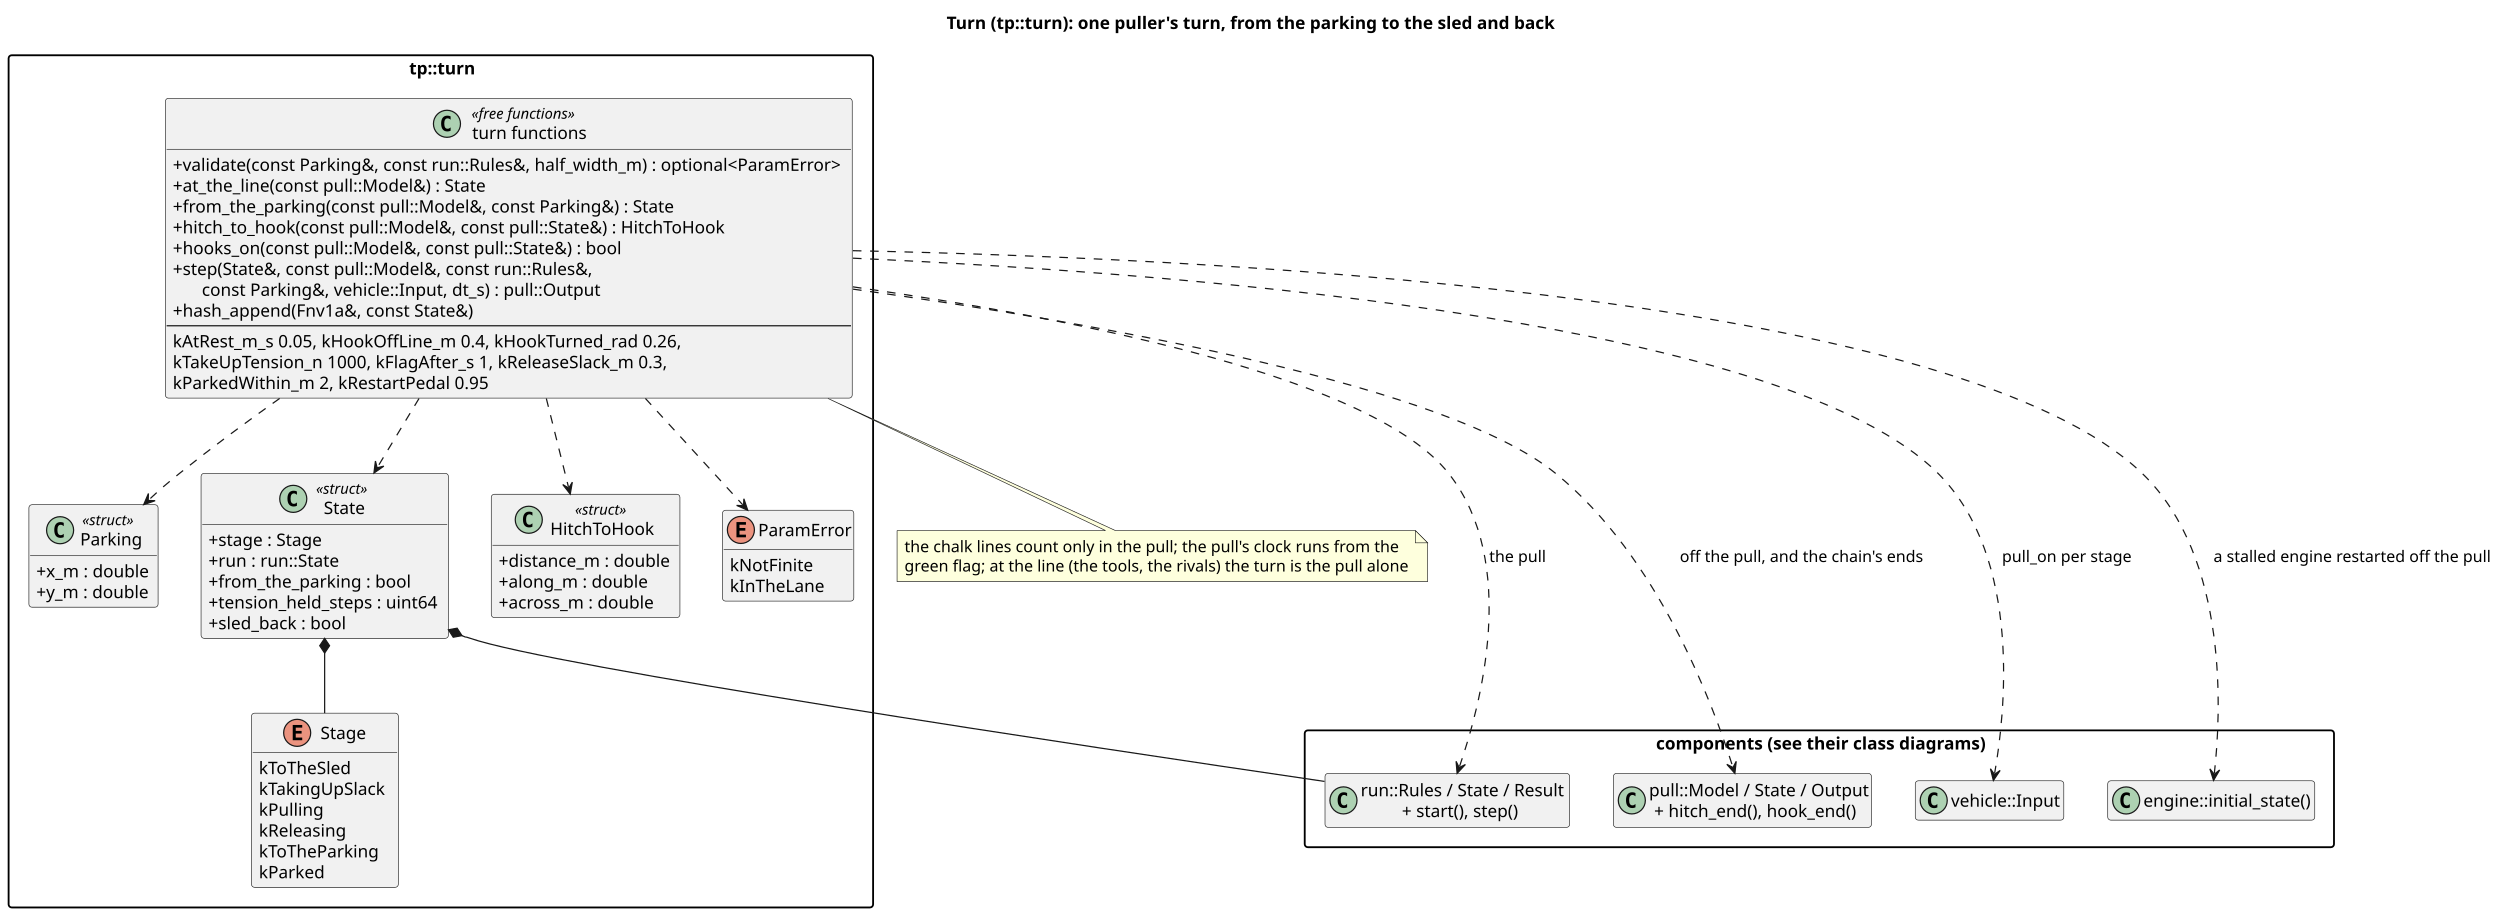
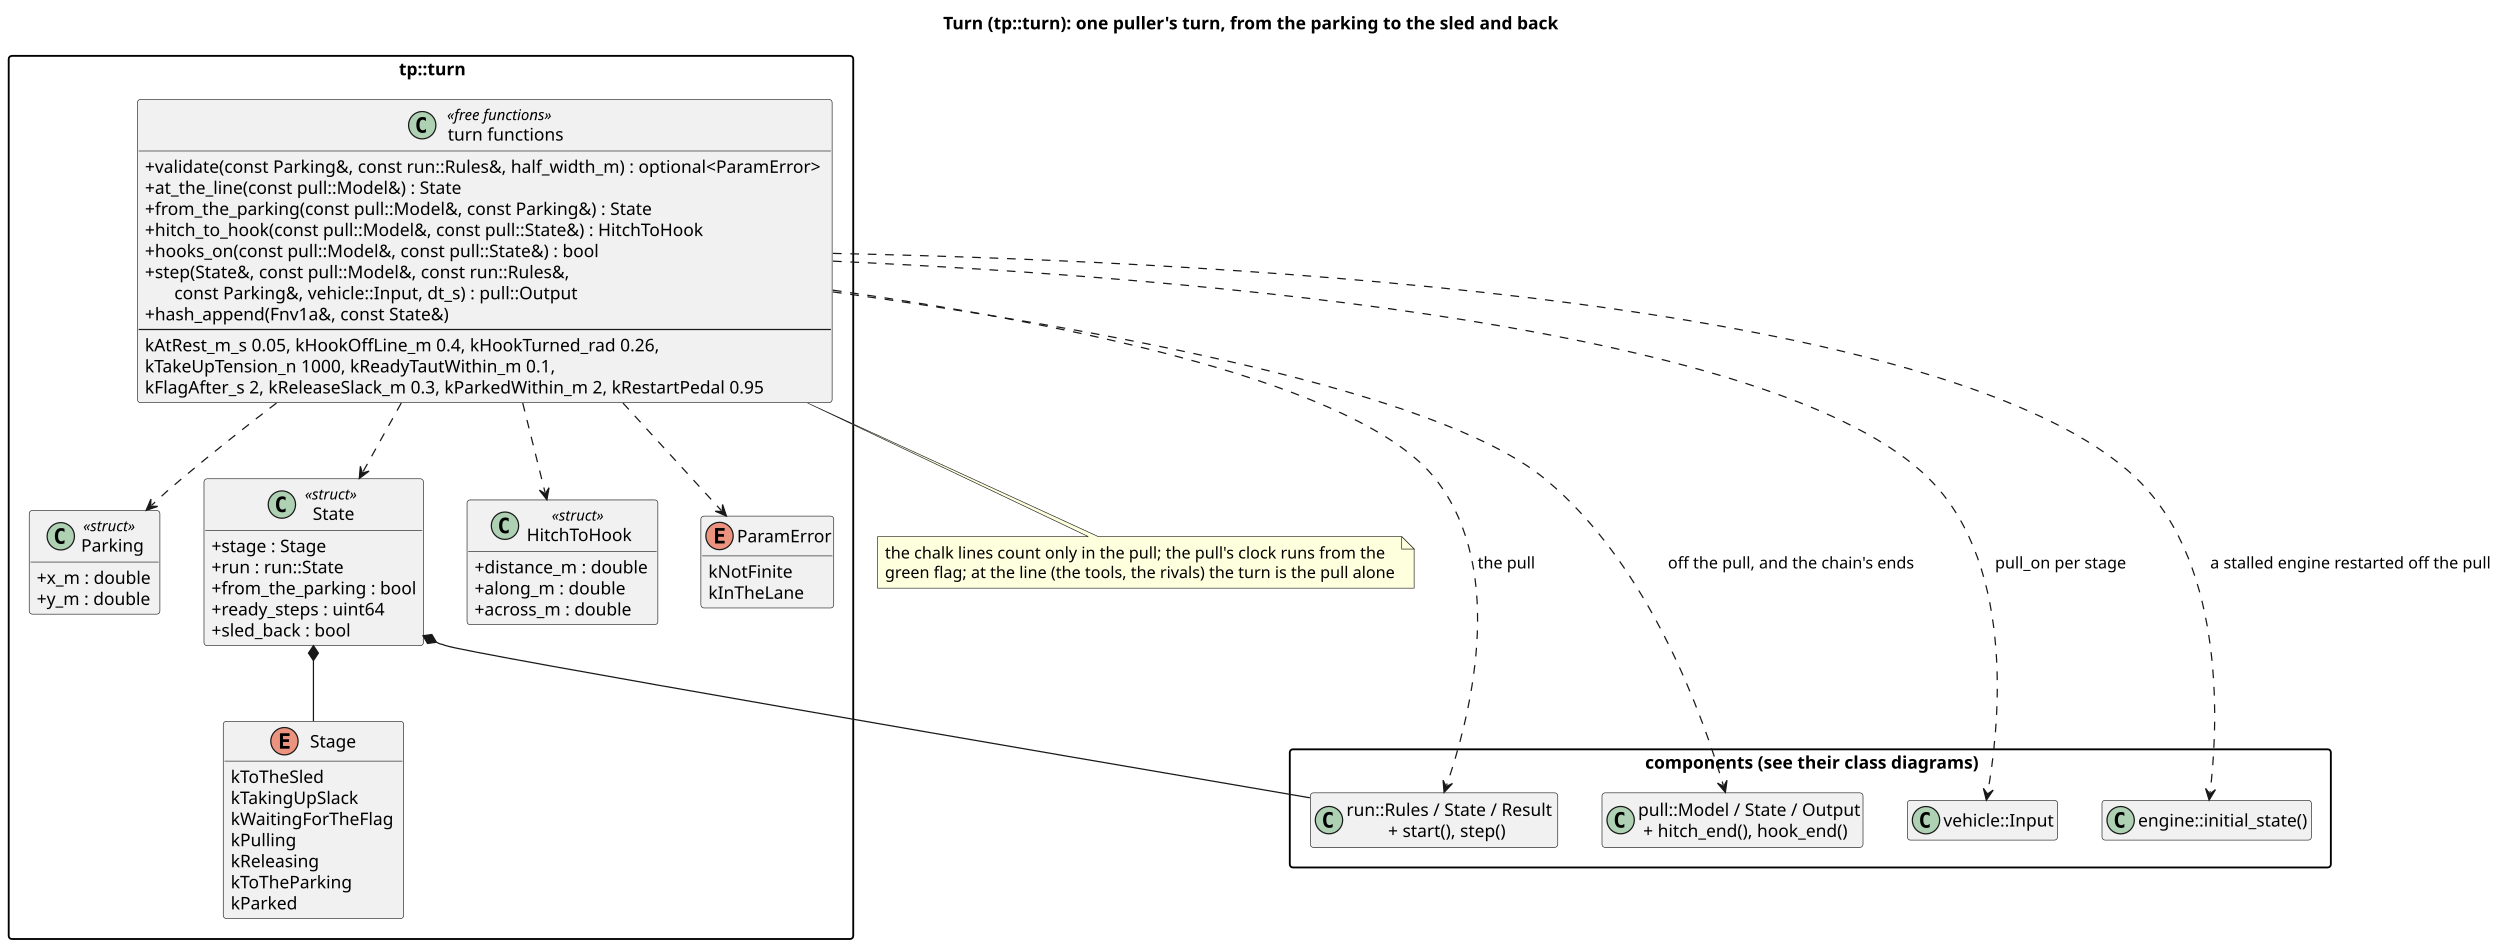
- <svg xmlns="http://www.w3.org/2000/svg" contentStyleType="text/css" height="743px" preserveAspectRatio="none" style="width:2033px;height:743px;background:#FFFFFF;" version="1.1" viewBox="0 0 2033 743" width="2033px" zoomAndPan="magnify">
+ <svg xmlns="http://www.w3.org/2000/svg" contentStyleType="text/css" height="760px" preserveAspectRatio="none" style="width:2010px;height:760px;background:#FFFFFF;" version="1.1" viewBox="0 0 2010 760" width="2010px" zoomAndPan="magnify">
  <defs />
  <g>
-     <text fill="#000000" font-family="sans-serif" font-size="14" font-weight="bold" lengthAdjust="spacing" textLength="480.013" x="769.785" y="23.562">Turn (tp::turn): one puller's turn, from the parking to the sled and back</text>
+     <text fill="#000000" font-family="sans-serif" font-size="14" font-weight="bold" lengthAdjust="spacing" textLength="480.013" x="758.285" y="23.562">Turn (tp::turn): one puller's turn, from the parking to the sled and back</text>
    <g id="cluster_components (see their class diagrams)">
-       <rect fill="none" height="95" rx="2.5" ry="2.5" style="stroke:#000000;stroke-width:1.5;" width="837" x="1061" y="593.939" />
-       <text fill="#000000" font-family="sans-serif" font-size="14" font-weight="bold" lengthAdjust="spacing" textLength="265.644" x="1346.678" y="609.502">components (see their class diagrams)</text>
+       <rect fill="none" height="95" rx="2.5" ry="2.5" style="stroke:#000000;stroke-width:1.5;" width="837" x="1037" y="602.439" />
+       <text fill="#000000" font-family="sans-serif" font-size="14" font-weight="bold" lengthAdjust="spacing" textLength="265.644" x="1322.678" y="618.002">components (see their class diagrams)</text>
    </g>
    <g id="cluster_tp::turn">
-       <rect fill="none" height="693" rx="2.5" ry="2.5" style="stroke:#000000;stroke-width:1.5;" width="703" x="7" y="44.94" />
-       <text fill="#000000" font-family="sans-serif" font-size="14" font-weight="bold" lengthAdjust="spacing" textLength="51.563" x="332.718" y="60.502">tp::turn</text>
+       <rect fill="none" height="710" rx="2.5" ry="2.5" style="stroke:#000000;stroke-width:1.5;" width="679" x="7" y="44.94" />
+       <text fill="#000000" font-family="sans-serif" font-size="14" font-weight="bold" lengthAdjust="spacing" textLength="51.563" x="320.718" y="60.502">tp::turn</text>
    </g>
    <g id="elem_Run">
-       <rect codeLine="7" fill="#F1F1F1" height="43.879" id="Run" rx="2.5" ry="2.5" style="stroke:#181818;stroke-width:0.5;" width="198.934" x="1077.5" y="628.939" />
-       <ellipse cx="1092.5" cy="650.879" fill="#ADD1B2" rx="11" ry="11" style="stroke:#181818;stroke-width:1.0;" />
-       <path d="M1095.469,656.519 Q1094.891,656.816 1094.25,656.957 Q1093.609,657.113 1092.906,657.113 Q1090.406,657.113 1089.078,655.473 Q1087.766,653.816 1087.766,650.691 Q1087.766,647.566 1089.078,645.91 Q1090.406,644.254 1092.906,644.254 Q1093.609,644.254 1094.25,644.41 Q1094.906,644.566 1095.469,644.863 L1095.469,647.582 Q1094.844,647.004 1094.25,646.738 Q1093.656,646.457 1093.031,646.457 Q1091.688,646.457 1091,647.535 Q1090.312,648.598 1090.312,650.691 Q1090.312,652.785 1091,653.863 Q1091.688,654.926 1093.031,654.926 Q1093.656,654.926 1094.25,654.66 Q1094.844,654.379 1095.469,653.801 L1095.469,656.519 Z " fill="#000000" />
-       <text fill="#000000" font-family="sans-serif" font-size="14" lengthAdjust="spacing" textLength="166.934" x="1106.5" y="647.502">run::Rules / State / Result</text>
-       <text fill="#000000" font-family="sans-serif" font-size="14" lengthAdjust="spacing" textLength="99.982" x="1139.976" y="664.441">+ start(), step()</text>
+       <rect codeLine="7" fill="#F1F1F1" height="43.879" id="Run" rx="2.5" ry="2.5" style="stroke:#181818;stroke-width:0.5;" width="198.934" x="1053.5" y="637.439" />
+       <ellipse cx="1068.5" cy="659.379" fill="#ADD1B2" rx="11" ry="11" style="stroke:#181818;stroke-width:1.0;" />
+       <path d="M1071.469,665.019 Q1070.891,665.316 1070.25,665.457 Q1069.609,665.613 1068.906,665.613 Q1066.406,665.613 1065.078,663.973 Q1063.766,662.316 1063.766,659.191 Q1063.766,656.066 1065.078,654.41 Q1066.406,652.754 1068.906,652.754 Q1069.609,652.754 1070.25,652.91 Q1070.906,653.066 1071.469,653.363 L1071.469,656.082 Q1070.844,655.504 1070.25,655.238 Q1069.656,654.957 1069.031,654.957 Q1067.688,654.957 1067,656.035 Q1066.312,657.098 1066.312,659.191 Q1066.312,661.285 1067,662.363 Q1067.688,663.426 1069.031,663.426 Q1069.656,663.426 1070.25,663.16 Q1070.844,662.879 1071.469,662.301 L1071.469,665.019 Z " fill="#000000" />
+       <text fill="#000000" font-family="sans-serif" font-size="14" lengthAdjust="spacing" textLength="166.934" x="1082.5" y="656.002">run::Rules / State / Result</text>
+       <text fill="#000000" font-family="sans-serif" font-size="14" lengthAdjust="spacing" textLength="99.982" x="1115.976" y="672.941">+ start(), step()</text>
    </g>
    <g id="elem_Pull">
-       <rect codeLine="8" fill="#F1F1F1" height="43.879" id="Pull" rx="2.5" ry="2.5" style="stroke:#181818;stroke-width:0.5;" width="209.864" x="1312" y="628.939" />
-       <ellipse cx="1327" cy="650.879" fill="#ADD1B2" rx="11" ry="11" style="stroke:#181818;stroke-width:1.0;" />
-       <path d="M1329.969,656.519 Q1329.391,656.816 1328.75,656.957 Q1328.109,657.113 1327.406,657.113 Q1324.906,657.113 1323.578,655.473 Q1322.266,653.816 1322.266,650.691 Q1322.266,647.566 1323.578,645.91 Q1324.906,644.254 1327.406,644.254 Q1328.109,644.254 1328.75,644.41 Q1329.406,644.566 1329.969,644.863 L1329.969,647.582 Q1329.344,647.004 1328.75,646.738 Q1328.156,646.457 1327.531,646.457 Q1326.188,646.457 1325.5,647.535 Q1324.812,648.598 1324.812,650.691 Q1324.812,652.785 1325.5,653.863 Q1326.188,654.926 1327.531,654.926 Q1328.156,654.926 1328.75,654.66 Q1329.344,654.379 1329.969,653.801 L1329.969,656.519 Z " fill="#000000" />
-       <text fill="#000000" font-family="sans-serif" font-size="14" lengthAdjust="spacing" textLength="177.864" x="1341" y="647.502">pull::Model / State / Output</text>
-       <text fill="#000000" font-family="sans-serif" font-size="14" lengthAdjust="spacing" textLength="169.654" x="1345.105" y="664.441">+ hitch_end(), hook_end()</text>
+       <rect codeLine="8" fill="#F1F1F1" height="43.879" id="Pull" rx="2.5" ry="2.5" style="stroke:#181818;stroke-width:0.5;" width="209.864" x="1288" y="637.439" />
+       <ellipse cx="1303" cy="659.379" fill="#ADD1B2" rx="11" ry="11" style="stroke:#181818;stroke-width:1.0;" />
+       <path d="M1305.969,665.019 Q1305.391,665.316 1304.75,665.457 Q1304.109,665.613 1303.406,665.613 Q1300.906,665.613 1299.578,663.973 Q1298.266,662.316 1298.266,659.191 Q1298.266,656.066 1299.578,654.41 Q1300.906,652.754 1303.406,652.754 Q1304.109,652.754 1304.75,652.91 Q1305.406,653.066 1305.969,653.363 L1305.969,656.082 Q1305.344,655.504 1304.75,655.238 Q1304.156,654.957 1303.531,654.957 Q1302.188,654.957 1301.5,656.035 Q1300.812,657.098 1300.812,659.191 Q1300.812,661.285 1301.5,662.363 Q1302.188,663.426 1303.531,663.426 Q1304.156,663.426 1304.75,663.16 Q1305.344,662.879 1305.969,662.301 L1305.969,665.019 Z " fill="#000000" />
+       <text fill="#000000" font-family="sans-serif" font-size="14" lengthAdjust="spacing" textLength="177.864" x="1317" y="656.002">pull::Model / State / Output</text>
+       <text fill="#000000" font-family="sans-serif" font-size="14" lengthAdjust="spacing" textLength="169.654" x="1321.105" y="672.941">+ hitch_end(), hook_end()</text>
    </g>
    <g id="elem_Input">
-       <rect codeLine="9" fill="#F1F1F1" height="32" id="Input" rx="2.5" ry="2.5" style="stroke:#181818;stroke-width:0.5;" width="120.778" x="1557.5" y="634.939" />
-       <ellipse cx="1572.5" cy="650.939" fill="#ADD1B2" rx="11" ry="11" style="stroke:#181818;stroke-width:1.0;" />
-       <path d="M1575.469,656.58 Q1574.891,656.877 1574.25,657.018 Q1573.609,657.174 1572.906,657.174 Q1570.406,657.174 1569.078,655.533 Q1567.766,653.877 1567.766,650.752 Q1567.766,647.627 1569.078,645.971 Q1570.406,644.314 1572.906,644.314 Q1573.609,644.314 1574.25,644.471 Q1574.906,644.627 1575.469,644.924 L1575.469,647.643 Q1574.844,647.064 1574.25,646.799 Q1573.656,646.518 1573.031,646.518 Q1571.688,646.518 1571,647.596 Q1570.312,648.658 1570.312,650.752 Q1570.312,652.846 1571,653.924 Q1571.688,654.986 1573.031,654.986 Q1573.656,654.986 1574.25,654.721 Q1574.844,654.439 1575.469,653.861 L1575.469,656.58 Z " fill="#000000" />
-       <text fill="#000000" font-family="sans-serif" font-size="14" lengthAdjust="spacing" textLength="88.778" x="1586.5" y="656.032">vehicle::Input</text>
+       <rect codeLine="9" fill="#F1F1F1" height="32" id="Input" rx="2.5" ry="2.5" style="stroke:#181818;stroke-width:0.5;" width="120.778" x="1533.5" y="643.439" />
+       <ellipse cx="1548.5" cy="659.439" fill="#ADD1B2" rx="11" ry="11" style="stroke:#181818;stroke-width:1.0;" />
+       <path d="M1551.469,665.08 Q1550.891,665.377 1550.25,665.518 Q1549.609,665.674 1548.906,665.674 Q1546.406,665.674 1545.078,664.033 Q1543.766,662.377 1543.766,659.252 Q1543.766,656.127 1545.078,654.471 Q1546.406,652.814 1548.906,652.814 Q1549.609,652.814 1550.25,652.971 Q1550.906,653.127 1551.469,653.424 L1551.469,656.143 Q1550.844,655.564 1550.25,655.299 Q1549.656,655.018 1549.031,655.018 Q1547.688,655.018 1547,656.096 Q1546.312,657.158 1546.312,659.252 Q1546.312,661.346 1547,662.424 Q1547.688,663.486 1549.031,663.486 Q1549.656,663.486 1550.25,663.221 Q1550.844,662.939 1551.469,662.361 L1551.469,665.08 Z " fill="#000000" />
+       <text fill="#000000" font-family="sans-serif" font-size="14" lengthAdjust="spacing" textLength="88.778" x="1562.5" y="664.532">vehicle::Input</text>
    </g>
    <g id="elem_Engine">
-       <rect codeLine="10" fill="#F1F1F1" height="32" id="Engine" rx="2.5" ry="2.5" style="stroke:#181818;stroke-width:0.5;" width="168.356" x="1714" y="634.939" />
-       <ellipse cx="1729" cy="650.939" fill="#ADD1B2" rx="11" ry="11" style="stroke:#181818;stroke-width:1.0;" />
-       <path d="M1731.969,656.58 Q1731.391,656.877 1730.75,657.018 Q1730.109,657.174 1729.406,657.174 Q1726.906,657.174 1725.578,655.533 Q1724.266,653.877 1724.266,650.752 Q1724.266,647.627 1725.578,645.971 Q1726.906,644.314 1729.406,644.314 Q1730.109,644.314 1730.75,644.471 Q1731.406,644.627 1731.969,644.924 L1731.969,647.643 Q1731.344,647.064 1730.75,646.799 Q1730.156,646.518 1729.531,646.518 Q1728.188,646.518 1727.5,647.596 Q1726.812,648.658 1726.812,650.752 Q1726.812,652.846 1727.5,653.924 Q1728.188,654.986 1729.531,654.986 Q1730.156,654.986 1730.75,654.721 Q1731.344,654.439 1731.969,653.861 L1731.969,656.58 Z " fill="#000000" />
-       <text fill="#000000" font-family="sans-serif" font-size="14" lengthAdjust="spacing" textLength="136.356" x="1743" y="656.032">engine::initial_state()</text>
+       <rect codeLine="10" fill="#F1F1F1" height="32" id="Engine" rx="2.5" ry="2.5" style="stroke:#181818;stroke-width:0.5;" width="168.356" x="1690" y="643.439" />
+       <ellipse cx="1705" cy="659.439" fill="#ADD1B2" rx="11" ry="11" style="stroke:#181818;stroke-width:1.0;" />
+       <path d="M1707.969,665.08 Q1707.391,665.377 1706.75,665.518 Q1706.109,665.674 1705.406,665.674 Q1702.906,665.674 1701.578,664.033 Q1700.266,662.377 1700.266,659.252 Q1700.266,656.127 1701.578,654.471 Q1702.906,652.814 1705.406,652.814 Q1706.109,652.814 1706.75,652.971 Q1707.406,653.127 1707.969,653.424 L1707.969,656.143 Q1707.344,655.564 1706.75,655.299 Q1706.156,655.018 1705.531,655.018 Q1704.188,655.018 1703.5,656.096 Q1702.812,657.158 1702.812,659.252 Q1702.812,661.346 1703.5,662.424 Q1704.188,663.486 1705.531,663.486 Q1706.156,663.486 1706.75,663.221 Q1707.344,662.939 1707.969,662.361 L1707.969,665.08 Z " fill="#000000" />
+       <text fill="#000000" font-family="sans-serif" font-size="14" lengthAdjust="spacing" textLength="136.356" x="1719" y="664.532">engine::initial_state()</text>
    </g>
    <g id="elem_Stage">
-       <rect codeLine="14" fill="#F1F1F1" height="141.637" id="Stage" rx="2.5" ry="2.5" style="stroke:#181818;stroke-width:0.5;" width="119.42" x="204.5" y="579.939" />
-       <ellipse cx="241.662" cy="595.939" fill="#EB937F" rx="11" ry="11" style="stroke:#181818;stroke-width:1.0;" />
-       <path d="M245.771,601.939 L238.052,601.939 L238.052,589.549 L245.771,589.549 L245.771,591.705 L240.505,591.705 L240.505,594.377 L245.271,594.377 L245.271,596.533 L240.505,596.533 L240.505,599.783 L245.771,599.783 L245.771,601.939 Z " fill="#000000" />
-       <text fill="#000000" font-family="sans-serif" font-size="14" lengthAdjust="spacing" textLength="38.172" x="260.586" y="601.032">Stage</text>
-       <line style="stroke:#181818;stroke-width:0.5;" x1="205.5" x2="322.92" y1="611.939" y2="611.939" />
-       <text fill="#000000" font-family="sans-serif" font-size="14" lengthAdjust="spacing" textLength="79.7" x="210.5" y="629.502">kToTheSled</text>
-       <text fill="#000000" font-family="sans-serif" font-size="14" lengthAdjust="spacing" textLength="107.42" x="210.5" y="646.441">kTakingUpSlack</text>
-       <text fill="#000000" font-family="sans-serif" font-size="14" lengthAdjust="spacing" textLength="51.933" x="210.5" y="663.381">kPulling</text>
-       <text fill="#000000" font-family="sans-serif" font-size="14" lengthAdjust="spacing" textLength="71.907" x="210.5" y="680.32">kReleasing</text>
-       <text fill="#000000" font-family="sans-serif" font-size="14" lengthAdjust="spacing" textLength="100.598" x="210.5" y="697.26">kToTheParking</text>
-       <text fill="#000000" font-family="sans-serif" font-size="14" lengthAdjust="spacing" textLength="54.175" x="210.5" y="714.199">kParked</text>
+       <rect codeLine="14" fill="#F1F1F1" height="158.576" id="Stage" rx="2.5" ry="2.5" style="stroke:#181818;stroke-width:0.5;" width="145.068" x="179.5" y="579.939" />
+       <ellipse cx="228.698" cy="595.939" fill="#EB937F" rx="11" ry="11" style="stroke:#181818;stroke-width:1.0;" />
+       <path d="M232.808,601.939 L225.089,601.939 L225.089,589.549 L232.808,589.549 L232.808,591.705 L227.542,591.705 L227.542,594.377 L232.308,594.377 L232.308,596.533 L227.542,596.533 L227.542,599.783 L232.808,599.783 L232.808,601.939 Z " fill="#000000" />
+       <text fill="#000000" font-family="sans-serif" font-size="14" lengthAdjust="spacing" textLength="38.172" x="249.198" y="601.032">Stage</text>
+       <line style="stroke:#181818;stroke-width:0.5;" x1="180.5" x2="323.568" y1="611.939" y2="611.939" />
+       <text fill="#000000" font-family="sans-serif" font-size="14" lengthAdjust="spacing" textLength="79.7" x="185.5" y="629.502">kToTheSled</text>
+       <text fill="#000000" font-family="sans-serif" font-size="14" lengthAdjust="spacing" textLength="107.42" x="185.5" y="646.441">kTakingUpSlack</text>
+       <text fill="#000000" font-family="sans-serif" font-size="14" lengthAdjust="spacing" textLength="133.068" x="185.5" y="663.381">kWaitingForTheFlag</text>
+       <text fill="#000000" font-family="sans-serif" font-size="14" lengthAdjust="spacing" textLength="51.933" x="185.5" y="680.32">kPulling</text>
+       <text fill="#000000" font-family="sans-serif" font-size="14" lengthAdjust="spacing" textLength="71.907" x="185.5" y="697.26">kReleasing</text>
+       <text fill="#000000" font-family="sans-serif" font-size="14" lengthAdjust="spacing" textLength="100.598" x="185.5" y="714.199">kToTheParking</text>
+       <text fill="#000000" font-family="sans-serif" font-size="14" lengthAdjust="spacing" textLength="54.175" x="185.5" y="731.139">kParked</text>
    </g>
    <g id="elem_Parking">
-       <rect codeLine="22" fill="#F1F1F1" height="83.338" id="Parking" rx="2.5" ry="2.5" style="stroke:#181818;stroke-width:0.5;" width="105.058" x="23.5" y="410.44" />
+       <rect codeLine="23" fill="#F1F1F1" height="83.338" id="Parking" rx="2.5" ry="2.5" style="stroke:#181818;stroke-width:0.5;" width="105.058" x="23.5" y="410.44" />
      <ellipse cx="48.874" cy="431.169" fill="#ADD1B2" rx="11" ry="11" style="stroke:#181818;stroke-width:1.0;" />
      <path d="M51.843,436.81 Q51.264,437.106 50.624,437.247 Q49.983,437.403 49.28,437.403 Q46.78,437.403 45.452,435.763 Q44.139,434.106 44.139,430.981 Q44.139,427.856 45.452,426.2 Q46.78,424.544 49.28,424.544 Q49.983,424.544 50.624,424.7 Q51.28,424.856 51.843,425.153 L51.843,427.872 Q51.218,427.294 50.624,427.028 Q50.03,426.747 49.405,426.747 Q48.061,426.747 47.374,427.825 Q46.686,428.888 46.686,430.981 Q46.686,433.075 47.374,434.153 Q48.061,435.216 49.405,435.216 Q50.03,435.216 50.624,434.95 Q51.218,434.669 51.843,434.091 L51.843,436.81 Z " fill="#000000" />
      <text fill="#000000" font-family="sans-serif" font-size="12" font-style="italic" lengthAdjust="spacing" textLength="46.676" x="66.844" y="427.065">«struct»</text>
      <text fill="#000000" font-family="sans-serif" font-size="14" lengthAdjust="spacing" textLength="50.005" x="65.179" y="443.522">Parking</text>
      <line style="stroke:#181818;stroke-width:0.5;" x1="24.5" x2="127.558" y1="451.898" y2="451.898" />
      <text fill="#000000" font-family="sans-serif" font-size="14" lengthAdjust="spacing" textLength="92.832" x="29.5" y="469.461">+x_m : double</text>
      <text fill="#000000" font-family="sans-serif" font-size="14" lengthAdjust="spacing" textLength="93.058" x="29.5" y="486.4">+y_m : double</text>
    </g>
    <g id="elem_State">
-       <rect codeLine="26" fill="#F1F1F1" height="134.156" id="State" rx="2.5" ry="2.5" style="stroke:#181818;stroke-width:0.5;" width="201.144" x="163.5" y="384.94" />
-       <ellipse cx="238.484" cy="405.669" fill="#ADD1B2" rx="11" ry="11" style="stroke:#181818;stroke-width:1.0;" />
-       <path d="M241.453,411.31 Q240.875,411.606 240.234,411.747 Q239.593,411.903 238.89,411.903 Q236.39,411.903 235.062,410.263 Q233.75,408.606 233.75,405.481 Q233.75,402.356 235.062,400.7 Q236.39,399.044 238.89,399.044 Q239.593,399.044 240.234,399.2 Q240.89,399.356 241.453,399.653 L241.453,402.372 Q240.828,401.794 240.234,401.528 Q239.64,401.247 239.015,401.247 Q237.671,401.247 236.984,402.325 Q236.296,403.388 236.296,405.481 Q236.296,407.575 236.984,408.653 Q237.671,409.716 239.015,409.716 Q239.64,409.716 240.234,409.45 Q240.828,409.169 241.453,408.591 L241.453,411.31 Z " fill="#000000" />
-       <text fill="#000000" font-family="sans-serif" font-size="12" font-style="italic" lengthAdjust="spacing" textLength="46.676" x="256.984" y="401.565">«struct»</text>
-       <text fill="#000000" font-family="sans-serif" font-size="14" lengthAdjust="spacing" textLength="34.166" x="263.239" y="418.022">State</text>
-       <line style="stroke:#181818;stroke-width:0.5;" x1="164.5" x2="363.644" y1="426.398" y2="426.398" />
-       <text fill="#000000" font-family="sans-serif" font-size="14" lengthAdjust="spacing" textLength="95.922" x="169.5" y="443.961">+stage : Stage</text>
-       <text fill="#000000" font-family="sans-serif" font-size="14" lengthAdjust="spacing" textLength="107.044" x="169.5" y="460.9">+run : run::State</text>
-       <text fill="#000000" font-family="sans-serif" font-size="14" lengthAdjust="spacing" textLength="164.459" x="169.5" y="477.84">+from_the_parking : bool</text>
-       <text fill="#000000" font-family="sans-serif" font-size="14" lengthAdjust="spacing" textLength="189.144" x="169.5" y="494.779">+tension_held_steps : uint64</text>
-       <text fill="#000000" font-family="sans-serif" font-size="14" lengthAdjust="spacing" textLength="115.938" x="169.5" y="511.719">+sled_back : bool</text>
+       <rect codeLine="27" fill="#F1F1F1" height="134.156" id="State" rx="2.5" ry="2.5" style="stroke:#181818;stroke-width:0.5;" width="176.459" x="164" y="384.94" />
+       <ellipse cx="226.642" cy="405.669" fill="#ADD1B2" rx="11" ry="11" style="stroke:#181818;stroke-width:1.0;" />
+       <path d="M229.61,411.31 Q229.032,411.606 228.392,411.747 Q227.751,411.903 227.048,411.903 Q224.548,411.903 223.22,410.263 Q221.907,408.606 221.907,405.481 Q221.907,402.356 223.22,400.7 Q224.548,399.044 227.048,399.044 Q227.751,399.044 228.392,399.2 Q229.048,399.356 229.61,399.653 L229.61,402.372 Q228.985,401.794 228.392,401.528 Q227.798,401.247 227.173,401.247 Q225.829,401.247 225.142,402.325 Q224.454,403.388 224.454,405.481 Q224.454,407.575 225.142,408.653 Q225.829,409.716 227.173,409.716 Q227.798,409.716 228.392,409.45 Q228.985,409.169 229.61,408.591 L229.61,411.31 Z " fill="#000000" />
+       <text fill="#000000" font-family="sans-serif" font-size="12" font-style="italic" lengthAdjust="spacing" textLength="46.676" x="245.142" y="401.565">«struct»</text>
+       <text fill="#000000" font-family="sans-serif" font-size="14" lengthAdjust="spacing" textLength="34.166" x="251.397" y="418.022">State</text>
+       <line style="stroke:#181818;stroke-width:0.5;" x1="165" x2="339.459" y1="426.398" y2="426.398" />
+       <text fill="#000000" font-family="sans-serif" font-size="14" lengthAdjust="spacing" textLength="95.922" x="170" y="443.961">+stage : Stage</text>
+       <text fill="#000000" font-family="sans-serif" font-size="14" lengthAdjust="spacing" textLength="107.044" x="170" y="460.9">+run : run::State</text>
+       <text fill="#000000" font-family="sans-serif" font-size="14" lengthAdjust="spacing" textLength="164.459" x="170" y="477.84">+from_the_parking : bool</text>
+       <text fill="#000000" font-family="sans-serif" font-size="14" lengthAdjust="spacing" textLength="143.63" x="170" y="494.779">+ready_steps : uint64</text>
+       <text fill="#000000" font-family="sans-serif" font-size="14" lengthAdjust="spacing" textLength="115.938" x="170" y="511.719">+sled_back : bool</text>
    </g>
    <g id="elem_HitchToHook">
-       <rect codeLine="33" fill="#F1F1F1" height="100.277" id="HitchToHook" rx="2.5" ry="2.5" style="stroke:#181818;stroke-width:0.5;" width="153.415" x="399.5" y="401.94" />
-       <ellipse cx="430.005" cy="422.669" fill="#ADD1B2" rx="11" ry="11" style="stroke:#181818;stroke-width:1.0;" />
-       <path d="M432.974,428.31 Q432.395,428.606 431.755,428.747 Q431.114,428.903 430.411,428.903 Q427.911,428.903 426.583,427.263 Q425.27,425.606 425.27,422.481 Q425.27,419.356 426.583,417.7 Q427.911,416.044 430.411,416.044 Q431.114,416.044 431.755,416.2 Q432.411,416.356 432.974,416.653 L432.974,419.372 Q432.349,418.794 431.755,418.528 Q431.161,418.247 430.536,418.247 Q429.192,418.247 428.505,419.325 Q427.817,420.388 427.817,422.481 Q427.817,424.575 428.505,425.653 Q429.192,426.716 430.536,426.716 Q431.161,426.716 431.755,426.45 Q432.349,426.169 432.974,425.591 L432.974,428.31 Z " fill="#000000" />
-       <text fill="#000000" font-family="sans-serif" font-size="12" font-style="italic" lengthAdjust="spacing" textLength="46.676" x="467.592" y="418.565">«struct»</text>
-       <text fill="#000000" font-family="sans-serif" font-size="14" lengthAdjust="spacing" textLength="86.96" x="447.45" y="435.022">HitchToHook</text>
-       <line style="stroke:#181818;stroke-width:0.5;" x1="400.5" x2="551.915" y1="443.398" y2="443.398" />
-       <text fill="#000000" font-family="sans-serif" font-size="14" lengthAdjust="spacing" textLength="141.415" x="405.5" y="460.961">+distance_m : double</text>
-       <text fill="#000000" font-family="sans-serif" font-size="14" lengthAdjust="spacing" textLength="121.693" x="405.5" y="477.9">+along_m : double</text>
-       <text fill="#000000" font-family="sans-serif" font-size="14" lengthAdjust="spacing" textLength="129.493" x="405.5" y="494.84">+across_m : double</text>
+       <rect codeLine="34" fill="#F1F1F1" height="100.277" id="HitchToHook" rx="2.5" ry="2.5" style="stroke:#181818;stroke-width:0.5;" width="153.415" x="375.5" y="401.94" />
+       <ellipse cx="406.005" cy="422.669" fill="#ADD1B2" rx="11" ry="11" style="stroke:#181818;stroke-width:1.0;" />
+       <path d="M408.974,428.31 Q408.395,428.606 407.755,428.747 Q407.114,428.903 406.411,428.903 Q403.911,428.903 402.583,427.263 Q401.27,425.606 401.27,422.481 Q401.27,419.356 402.583,417.7 Q403.911,416.044 406.411,416.044 Q407.114,416.044 407.755,416.2 Q408.411,416.356 408.974,416.653 L408.974,419.372 Q408.349,418.794 407.755,418.528 Q407.161,418.247 406.536,418.247 Q405.192,418.247 404.505,419.325 Q403.817,420.388 403.817,422.481 Q403.817,424.575 404.505,425.653 Q405.192,426.716 406.536,426.716 Q407.161,426.716 407.755,426.45 Q408.349,426.169 408.974,425.591 L408.974,428.31 Z " fill="#000000" />
+       <text fill="#000000" font-family="sans-serif" font-size="12" font-style="italic" lengthAdjust="spacing" textLength="46.676" x="443.592" y="418.565">«struct»</text>
+       <text fill="#000000" font-family="sans-serif" font-size="14" lengthAdjust="spacing" textLength="86.96" x="423.45" y="435.022">HitchToHook</text>
+       <line style="stroke:#181818;stroke-width:0.5;" x1="376.5" x2="527.915" y1="443.398" y2="443.398" />
+       <text fill="#000000" font-family="sans-serif" font-size="14" lengthAdjust="spacing" textLength="141.415" x="381.5" y="460.961">+distance_m : double</text>
+       <text fill="#000000" font-family="sans-serif" font-size="14" lengthAdjust="spacing" textLength="121.693" x="381.5" y="477.9">+along_m : double</text>
+       <text fill="#000000" font-family="sans-serif" font-size="14" lengthAdjust="spacing" textLength="129.493" x="381.5" y="494.84">+across_m : double</text>
    </g>
    <g id="elem_ParamError">
-       <rect codeLine="38" fill="#F1F1F1" height="73.879" id="ParamError" rx="2.5" ry="2.5" style="stroke:#181818;stroke-width:0.5;" width="106.819" x="587.5" y="414.94" />
-       <ellipse cx="602.5" cy="430.94" fill="#EB937F" rx="11" ry="11" style="stroke:#181818;stroke-width:1.0;" />
-       <path d="M606.609,436.94 L598.891,436.94 L598.891,424.549 L606.609,424.549 L606.609,426.705 L601.344,426.705 L601.344,429.377 L606.109,429.377 L606.109,431.533 L601.344,431.533 L601.344,434.783 L606.609,434.783 L606.609,436.94 Z " fill="#000000" />
-       <text fill="#000000" font-family="sans-serif" font-size="14" lengthAdjust="spacing" textLength="74.819" x="616.5" y="436.032">ParamError</text>
-       <line style="stroke:#181818;stroke-width:0.5;" x1="588.5" x2="693.319" y1="446.94" y2="446.94" />
-       <text fill="#000000" font-family="sans-serif" font-size="14" lengthAdjust="spacing" textLength="67.266" x="593.5" y="464.502">kNotFinite</text>
-       <text fill="#000000" font-family="sans-serif" font-size="14" lengthAdjust="spacing" textLength="77.403" x="593.5" y="481.441">kInTheLane</text>
+       <rect codeLine="39" fill="#F1F1F1" height="73.879" id="ParamError" rx="2.5" ry="2.5" style="stroke:#181818;stroke-width:0.5;" width="106.819" x="563.5" y="414.94" />
+       <ellipse cx="578.5" cy="430.94" fill="#EB937F" rx="11" ry="11" style="stroke:#181818;stroke-width:1.0;" />
+       <path d="M582.609,436.94 L574.891,436.94 L574.891,424.549 L582.609,424.549 L582.609,426.705 L577.344,426.705 L577.344,429.377 L582.109,429.377 L582.109,431.533 L577.344,431.533 L577.344,434.783 L582.609,434.783 L582.609,436.94 Z " fill="#000000" />
+       <text fill="#000000" font-family="sans-serif" font-size="14" lengthAdjust="spacing" textLength="74.819" x="592.5" y="436.032">ParamError</text>
+       <line style="stroke:#181818;stroke-width:0.5;" x1="564.5" x2="669.319" y1="446.94" y2="446.94" />
+       <text fill="#000000" font-family="sans-serif" font-size="14" lengthAdjust="spacing" textLength="67.266" x="569.5" y="464.502">kNotFinite</text>
+       <text fill="#000000" font-family="sans-serif" font-size="14" lengthAdjust="spacing" textLength="77.403" x="569.5" y="481.441">kInTheLane</text>
    </g>
    <g id="elem_TurnFns">
-       <rect codeLine="42" fill="#F1F1F1" height="243.793" id="TurnFns" rx="2.5" ry="2.5" style="stroke:#181818;stroke-width:0.5;" width="558.533" x="134.5" y="79.939" />
-       <ellipse cx="363.47" cy="100.669" fill="#ADD1B2" rx="11" ry="11" style="stroke:#181818;stroke-width:1.0;" />
-       <path d="M366.438,106.31 Q365.86,106.606 365.22,106.747 Q364.579,106.903 363.876,106.903 Q361.376,106.903 360.048,105.263 Q358.735,103.606 358.735,100.481 Q358.735,97.356 360.048,95.7 Q361.376,94.044 363.876,94.044 Q364.579,94.044 365.22,94.2 Q365.876,94.356 366.438,94.653 L366.438,97.372 Q365.813,96.794 365.22,96.528 Q364.626,96.247 364.001,96.247 Q362.657,96.247 361.97,97.325 Q361.282,98.388 361.282,100.481 Q361.282,102.575 361.97,103.653 Q362.657,104.716 364.001,104.716 Q364.626,104.716 365.22,104.45 Q365.813,104.169 366.438,103.591 L366.438,106.31 Z " fill="#000000" />
-       <text fill="#000000" font-family="sans-serif" font-size="12" font-style="italic" lengthAdjust="spacing" textLength="93.188" x="383.423" y="96.564">«free functions»</text>
-       <text fill="#000000" font-family="sans-serif" font-size="14" lengthAdjust="spacing" textLength="92.094" x="383.97" y="113.022">turn functions</text>
-       <line style="stroke:#181818;stroke-width:0.5;" x1="135.5" x2="692.033" y1="121.398" y2="121.398" />
-       <text fill="#000000" font-family="sans-serif" font-size="14" lengthAdjust="spacing" textLength="546.533" x="140.5" y="138.961">+validate(const Parking&amp;, const run::Rules&amp;, half_width_m) : optional&lt;ParamError&gt;</text>
-       <text fill="#000000" font-family="sans-serif" font-size="14" lengthAdjust="spacing" textLength="257.448" x="140.5" y="155.9">+at_the_line(const pull::Model&amp;) : State</text>
-       <text fill="#000000" font-family="sans-serif" font-size="14" lengthAdjust="spacing" textLength="410.102" x="140.5" y="172.84">+from_the_parking(const pull::Model&amp;, const Parking&amp;) : State</text>
-       <text fill="#000000" font-family="sans-serif" font-size="14" lengthAdjust="spacing" textLength="455.239" x="140.5" y="189.779">+hitch_to_hook(const pull::Model&amp;, const pull::State&amp;) : HitchToHook</text>
-       <text fill="#000000" font-family="sans-serif" font-size="14" lengthAdjust="spacing" textLength="369.202" x="140.5" y="206.719">+hooks_on(const pull::Model&amp;, const pull::State&amp;) : bool</text>
-       <text fill="#000000" font-family="sans-serif" font-size="14" lengthAdjust="spacing" textLength="344.388" x="140.5" y="223.658">+step(State&amp;, const pull::Model&amp;, const run::Rules&amp;,</text>
-       <text fill="#000000" font-family="sans-serif" font-size="14" lengthAdjust="spacing" textLength="324.946" x="164.125" y="240.598">const Parking&amp;, vehicle::Input, dt_s) : pull::Output</text>
-       <text fill="#000000" font-family="sans-serif" font-size="14" lengthAdjust="spacing" textLength="246.381" x="140.5" y="257.537">+hash_append(Fnv1a&amp;, const State&amp;)</text>
-       <line style="stroke:#181818;stroke-width:1.0;" x1="135.5" x2="692.033" y1="264.914" y2="264.914" />
-       <text fill="#000000" font-family="sans-serif" font-size="14" lengthAdjust="spacing" textLength="425.735" x="140.5" y="282.477">kAtRest_m_s 0.05, kHookOffLine_m 0.4, kHookTurned_rad 0.26,</text>
-       <text fill="#000000" font-family="sans-serif" font-size="14" lengthAdjust="spacing" textLength="414.976" x="140.5" y="299.416">kTakeUpTension_n 1000, kFlagAfter_s 1, kReleaseSlack_m 0.3,</text>
-       <text fill="#000000" font-family="sans-serif" font-size="14" lengthAdjust="spacing" textLength="260.435" x="140.5" y="316.356">kParkedWithin_m 2, kRestartPedal 0.95</text>
+       <rect codeLine="43" fill="#F1F1F1" height="243.793" id="TurnFns" rx="2.5" ry="2.5" style="stroke:#181818;stroke-width:0.5;" width="558.533" x="110.5" y="79.939" />
+       <ellipse cx="339.47" cy="100.669" fill="#ADD1B2" rx="11" ry="11" style="stroke:#181818;stroke-width:1.0;" />
+       <path d="M342.438,106.31 Q341.86,106.606 341.22,106.747 Q340.579,106.903 339.876,106.903 Q337.376,106.903 336.048,105.263 Q334.735,103.606 334.735,100.481 Q334.735,97.356 336.048,95.7 Q337.376,94.044 339.876,94.044 Q340.579,94.044 341.22,94.2 Q341.876,94.356 342.438,94.653 L342.438,97.372 Q341.813,96.794 341.22,96.528 Q340.626,96.247 340.001,96.247 Q338.657,96.247 337.97,97.325 Q337.282,98.388 337.282,100.481 Q337.282,102.575 337.97,103.653 Q338.657,104.716 340.001,104.716 Q340.626,104.716 341.22,104.45 Q341.813,104.169 342.438,103.591 L342.438,106.31 Z " fill="#000000" />
+       <text fill="#000000" font-family="sans-serif" font-size="12" font-style="italic" lengthAdjust="spacing" textLength="93.188" x="359.423" y="96.564">«free functions»</text>
+       <text fill="#000000" font-family="sans-serif" font-size="14" lengthAdjust="spacing" textLength="92.094" x="359.97" y="113.022">turn functions</text>
+       <line style="stroke:#181818;stroke-width:0.5;" x1="111.5" x2="668.033" y1="121.398" y2="121.398" />
+       <text fill="#000000" font-family="sans-serif" font-size="14" lengthAdjust="spacing" textLength="546.533" x="116.5" y="138.961">+validate(const Parking&amp;, const run::Rules&amp;, half_width_m) : optional&lt;ParamError&gt;</text>
+       <text fill="#000000" font-family="sans-serif" font-size="14" lengthAdjust="spacing" textLength="257.448" x="116.5" y="155.9">+at_the_line(const pull::Model&amp;) : State</text>
+       <text fill="#000000" font-family="sans-serif" font-size="14" lengthAdjust="spacing" textLength="410.102" x="116.5" y="172.84">+from_the_parking(const pull::Model&amp;, const Parking&amp;) : State</text>
+       <text fill="#000000" font-family="sans-serif" font-size="14" lengthAdjust="spacing" textLength="455.239" x="116.5" y="189.779">+hitch_to_hook(const pull::Model&amp;, const pull::State&amp;) : HitchToHook</text>
+       <text fill="#000000" font-family="sans-serif" font-size="14" lengthAdjust="spacing" textLength="369.202" x="116.5" y="206.719">+hooks_on(const pull::Model&amp;, const pull::State&amp;) : bool</text>
+       <text fill="#000000" font-family="sans-serif" font-size="14" lengthAdjust="spacing" textLength="344.388" x="116.5" y="223.658">+step(State&amp;, const pull::Model&amp;, const run::Rules&amp;,</text>
+       <text fill="#000000" font-family="sans-serif" font-size="14" lengthAdjust="spacing" textLength="324.946" x="140.125" y="240.598">const Parking&amp;, vehicle::Input, dt_s) : pull::Output</text>
+       <text fill="#000000" font-family="sans-serif" font-size="14" lengthAdjust="spacing" textLength="246.381" x="116.5" y="257.537">+hash_append(Fnv1a&amp;, const State&amp;)</text>
+       <line style="stroke:#181818;stroke-width:1.0;" x1="111.5" x2="668.033" y1="264.914" y2="264.914" />
+       <text fill="#000000" font-family="sans-serif" font-size="14" lengthAdjust="spacing" textLength="425.735" x="116.5" y="282.477">kAtRest_m_s 0.05, kHookOffLine_m 0.4, kHookTurned_rad 0.26,</text>
+       <text fill="#000000" font-family="sans-serif" font-size="14" lengthAdjust="spacing" textLength="336.889" x="116.5" y="299.416">kTakeUpTension_n 1000, kReadyTautWithin_m 0.1,</text>
+       <text fill="#000000" font-family="sans-serif" font-size="14" lengthAdjust="spacing" textLength="511.103" x="116.5" y="316.356">kFlagAfter_s 2, kReleaseSlack_m 0.3, kParkedWithin_m 2, kRestartPedal 0.95</text>
    </g>
    <g id="elem_GMN24">
-       <path d="M729.5,431.44 L729.5,472.898 A0,0 0 0 0 729.5,472.898 L1160.965,472.898 A0,0 0 0 0 1160.965,472.898 L1160.965,441.44 L1150.965,431.44 L907.01,431.44 L673.28,324.029 L899.01,431.44 L729.5,431.44 A0,0 0 0 0 729.5,431.44 " fill="#FEFFDD" style="stroke:#181818;stroke-width:0.5;" />
-       <path d="M1150.965,431.44 L1150.965,441.44 L1160.965,441.44 L1150.965,431.44 " fill="#FEFFDD" style="stroke:#181818;stroke-width:0.5;" />
-       <text fill="#000000" font-family="sans-serif" font-size="13" lengthAdjust="spacing" textLength="405.837" x="735.5" y="449.033">the chalk lines count only in the pull; the pull's clock runs from the</text>
-       <text fill="#000000" font-family="sans-serif" font-size="13" lengthAdjust="spacing" textLength="410.465" x="735.5" y="464.763">green flag; at the line (the tools, the rivals) the turn is the pull alone</text>
+       <path d="M705.5,431.44 L705.5,472.898 A0,0 0 0 0 705.5,472.898 L1136.965,472.898 A0,0 0 0 0 1136.965,472.898 L1136.965,441.44 L1126.965,431.44 L883.01,431.44 L649.28,324.029 L875.01,431.44 L705.5,431.44 A0,0 0 0 0 705.5,431.44 " fill="#FEFFDD" style="stroke:#181818;stroke-width:0.5;" />
+       <path d="M1126.965,431.44 L1126.965,441.44 L1136.965,441.44 L1126.965,431.44 " fill="#FEFFDD" style="stroke:#181818;stroke-width:0.5;" />
+       <text fill="#000000" font-family="sans-serif" font-size="13" lengthAdjust="spacing" textLength="405.837" x="711.5" y="449.033">the chalk lines count only in the pull; the pull's clock runs from the</text>
+       <text fill="#000000" font-family="sans-serif" font-size="13" lengthAdjust="spacing" textLength="410.465" x="711.5" y="464.763">green flag; at the line (the tools, the rivals) the turn is the pull alone</text>
    </g>
    <g id="link_State_Stage">
-       <path codeLine="55" d="M264,531.09 C264,550.649 264,560.12 264,579.919 " fill="none" id="State-backto-Stage" style="stroke:#181818;stroke-width:1.0;" />
-       <polygon fill="#181818" points="264,519.09,260,525.09,264,531.09,268,525.09,264,519.09" style="stroke:#181818;stroke-width:1.0;" />
+       <path codeLine="56" d="M252,531.09 C252,550.449 252,559.809 252,579.86 " fill="none" id="State-backto-Stage" style="stroke:#181818;stroke-width:1.0;" />
+       <polygon fill="#181818" points="252,519.09,248,525.09,252,531.09,256,525.09,252,519.09" style="stroke:#181818;stroke-width:1.0;" />
    </g>
    <g id="link_TurnFns_State">
-       <path codeLine="56" d="M340.76,324.029 C328.12,344.94 318.516,360.816 307.176,379.556 " fill="none" id="TurnFns-to-State" style="stroke:#181818;stroke-width:1.0;stroke-dasharray:7.0,7.0;" />
-       <polygon fill="#181818" points="304.07,384.69,312.152,379.06,306.659,380.412,305.307,374.919,304.07,384.69" style="stroke:#181818;stroke-width:1.0;" />
+       <path codeLine="57" d="M322.62,324.029 C310.99,344.94 302.208,360.707 291.778,379.447 " fill="none" id="TurnFns-to-State" style="stroke:#181818;stroke-width:1.0;stroke-dasharray:7.0,7.0;" />
+       <polygon fill="#181818" points="288.86,384.69,296.732,378.771,291.292,380.32,289.742,374.88,288.86,384.69" style="stroke:#181818;stroke-width:1.0;" />
    </g>
    <g id="link_TurnFns_Parking">
-       <path codeLine="57" d="M227.41,324 C199.59,343.659 171.66,364.349 146,384.94 C136.23,392.779 130.575,397.605 121.235,406.285 " fill="none" id="TurnFns-to-Parking" style="stroke:#181818;stroke-width:1.0;stroke-dasharray:7.0,7.0;" />
-       <polygon fill="#181818" points="116.84,410.37,126.156,407.173,120.503,406.966,120.71,401.313,116.84,410.37" style="stroke:#181818;stroke-width:1.0;" />
+       <path codeLine="58" d="M222.31,324.029 C196.37,343.899 170.18,364.639 146,384.94 C136.53,392.889 131.078,397.667 121.868,406.257 " fill="none" id="TurnFns-to-Parking" style="stroke:#181818;stroke-width:1.0;stroke-dasharray:7.0,7.0;" />
+       <polygon fill="#181818" points="117.48,410.349,126.79,407.136,121.136,406.939,121.333,401.286,117.48,410.349" style="stroke:#181818;stroke-width:1.0;" />
    </g>
    <g id="link_TurnFns_HitchToHook">
-       <path codeLine="58" d="M444.27,324.029 C451.16,351.579 456.635,373.488 462.255,395.978 " fill="none" id="TurnFns-to-HitchToHook" style="stroke:#181818;stroke-width:1.0;stroke-dasharray:7.0,7.0;" />
-       <polygon fill="#181818" points="463.71,401.8,465.409,392.098,462.498,396.949,457.647,394.038,463.71,401.8" style="stroke:#181818;stroke-width:1.0;" />
+       <path codeLine="59" d="M420.27,324.029 C427.16,351.579 432.635,373.488 438.255,395.978 " fill="none" id="TurnFns-to-HitchToHook" style="stroke:#181818;stroke-width:1.0;stroke-dasharray:7.0,7.0;" />
+       <polygon fill="#181818" points="439.71,401.8,441.409,392.098,438.498,396.949,433.647,394.038,439.71,401.8" style="stroke:#181818;stroke-width:1.0;" />
    </g>
    <g id="link_TurnFns_ParamError">
-       <path codeLine="59" d="M524.84,324.029 C555.23,357.229 581.819,386.284 603.999,410.514 " fill="none" id="TurnFns-to-ParamError" style="stroke:#181818;stroke-width:1.0;stroke-dasharray:7.0,7.0;" />
-       <polygon fill="#181818" points="608.05,414.94,604.924,405.6,604.674,411.251,599.023,411.002,608.05,414.94" style="stroke:#181818;stroke-width:1.0;" />
+       <path codeLine="60" d="M500.84,324.029 C531.23,357.229 557.819,386.284 579.999,410.514 " fill="none" id="TurnFns-to-ParamError" style="stroke:#181818;stroke-width:1.0;stroke-dasharray:7.0,7.0;" />
+       <polygon fill="#181818" points="584.05,414.94,580.924,405.6,580.674,411.251,575.023,411.002,584.05,414.94" style="stroke:#181818;stroke-width:1.0;" />
    </g>
    <g id="link_State_Run">
-       <path codeLine="61" d="M375.671,516.897 C381.451,519.387 376.24,516.919 382,518.939 C446.69,541.58 878.34,606.34 1077.12,635.46 " fill="none" id="State-backto-Run" style="stroke:#181818;stroke-width:1.0;" />
-       <polygon fill="#181818" points="364.65,512.149,368.578,518.197,375.671,516.897,371.743,510.85,364.65,512.149" style="stroke:#181818;stroke-width:1.0;" />
+       <path codeLine="62" d="M350.878,516.363 C356.828,519.233 352.03,516.659 358,518.939 C374.24,525.149 843.27,605.6 1053.15,641.429 " fill="none" id="State-backto-Run" style="stroke:#181818;stroke-width:1.0;" />
+       <polygon fill="#181818" points="340.07,511.149,343.736,517.359,350.878,516.363,347.212,510.153,340.07,511.149" style="stroke:#181818;stroke-width:1.0;" />
    </g>
    <g id="link_TurnFns_Run">
-       <path codeLine="62" d="M693.59,233.26 C886.07,260.57 1117.55,308.399 1178,384.94 C1235.46,457.69 1203.804,574.42 1186.894,623.24 " fill="none" id="TurnFns-to-Run" style="stroke:#181818;stroke-width:1.0;stroke-dasharray:7.0,7.0;" />
-       <polygon fill="#181818" points="1184.93,628.909,1191.655,621.714,1186.566,624.185,1184.096,619.096,1184.93,628.909" style="stroke:#181818;stroke-width:1.0;" />
-       <text fill="#000000" font-family="sans-serif" font-size="13" lengthAdjust="spacing" textLength="45.119" x="1211" y="457.033">the pull</text>
+       <path codeLine="63" d="M669.59,233.26 C862.07,260.57 1093.55,308.399 1154,384.94 C1213.45,460.209 1180.428,581.312 1163.018,631.442 " fill="none" id="TurnFns-to-Run" style="stroke:#181818;stroke-width:1.0;stroke-dasharray:7.0,7.0;" />
+       <polygon fill="#181818" points="1161.05,637.11,1167.781,629.92,1162.69,632.386,1160.224,627.295,1161.05,637.11" style="stroke:#181818;stroke-width:1.0;" />
+       <text fill="#000000" font-family="sans-serif" font-size="13" lengthAdjust="spacing" textLength="45.119" x="1188" y="457.033">the pull</text>
    </g>
    <g id="link_TurnFns_Pull">
-       <path codeLine="63" d="M693.67,235.119 C906.83,264.62 1178.08,314.479 1265,384.94 C1348.43,452.57 1393.168,573.3 1408.978,623.2 " fill="none" id="TurnFns-to-Pull" style="stroke:#181818;stroke-width:1.0;stroke-dasharray:7.0,7.0;" />
-       <polygon fill="#181818" points="1410.79,628.919,1411.885,619.132,1409.28,624.153,1404.258,621.548,1410.79,628.919" style="stroke:#181818;stroke-width:1.0;" />
-       <text fill="#000000" font-family="sans-serif" font-size="13" lengthAdjust="spacing" textLength="201.106" x="1366" y="457.033">off the pull, and the chain's ends</text>
+       <path codeLine="64" d="M669.71,234.7 C883.35,263.99 1155.38,313.76 1242,384.94 C1327.07,454.839 1370.482,580.102 1385.512,631.352 " fill="none" id="TurnFns-to-Pull" style="stroke:#181818;stroke-width:1.0;stroke-dasharray:7.0,7.0;" />
+       <polygon fill="#181818" points="1387.2,637.11,1388.506,627.347,1385.793,632.312,1380.829,629.599,1387.2,637.11" style="stroke:#181818;stroke-width:1.0;" />
+       <text fill="#000000" font-family="sans-serif" font-size="13" lengthAdjust="spacing" textLength="201.106" x="1341" y="457.033">off the pull, and the chain's ends</text>
    </g>
    <g id="link_TurnFns_Input">
-       <path codeLine="64" d="M693.59,209.95 C997.26,223.709 1455.28,264.44 1576,384.94 C1645.56,454.38 1630.031,583.47 1622.051,628.78 " fill="none" id="TurnFns-to-Input" style="stroke:#181818;stroke-width:1.0;stroke-dasharray:7.0,7.0;" />
-       <polygon fill="#181818" points="1621.01,634.689,1626.51,626.52,1621.877,629.765,1618.632,625.132,1621.01,634.689" style="stroke:#181818;stroke-width:1.0;" />
-       <text fill="#000000" font-family="sans-serif" font-size="13" lengthAdjust="spacing" textLength="105.06" x="1628" y="457.033">pull_on per stage</text>
+       <path codeLine="65" d="M669.71,209.97 C973.16,223.75 1430.51,264.5 1551,384.94 C1623.07,456.979 1606.317,591.363 1598.067,637.453 " fill="none" id="TurnFns-to-Input" style="stroke:#181818;stroke-width:1.0;stroke-dasharray:7.0,7.0;" />
+       <polygon fill="#181818" points="1597.01,643.36,1602.533,635.205,1597.891,638.438,1594.658,633.795,1597.01,643.36" style="stroke:#181818;stroke-width:1.0;" />
+       <text fill="#000000" font-family="sans-serif" font-size="13" lengthAdjust="spacing" textLength="105.06" x="1604" y="457.033">pull_on per stage</text>
    </g>
    <g id="link_TurnFns_Engine">
-       <path codeLine="65" d="M693.54,203.85 C1038.25,211.13 1596.52,244.98 1742,384.94 C1813.5,453.729 1805.852,583.187 1800.723,628.667 " fill="none" id="TurnFns-to-Engine" style="stroke:#181818;stroke-width:1.0;stroke-dasharray:7.0,7.0;" />
-       <polygon fill="#181818" points="1800.05,634.63,1805.034,626.135,1800.61,629.661,1797.084,625.238,1800.05,634.63" style="stroke:#181818;stroke-width:1.0;" />
-       <text fill="#000000" font-family="sans-serif" font-size="13" lengthAdjust="spacing" textLength="225.583" x="1800" y="457.033">a stalled engine restarted off the pull</text>
+       <path codeLine="66" d="M669.66,203.73 C1014.5,210.88 1572.9,244.579 1718,384.94 C1791.85,456.38 1782.516,591.104 1776.876,637.354 " fill="none" id="TurnFns-to-Engine" style="stroke:#181818;stroke-width:1.0;stroke-dasharray:7.0,7.0;" />
+       <polygon fill="#181818" points="1776.15,643.309,1781.21,634.86,1776.755,638.346,1773.269,633.891,1776.15,643.309" style="stroke:#181818;stroke-width:1.0;" />
+       <text fill="#000000" font-family="sans-serif" font-size="13" lengthAdjust="spacing" textLength="225.583" x="1777" y="457.033">a stalled engine restarted off the pull</text>
    </g>
  </g>
</svg>
